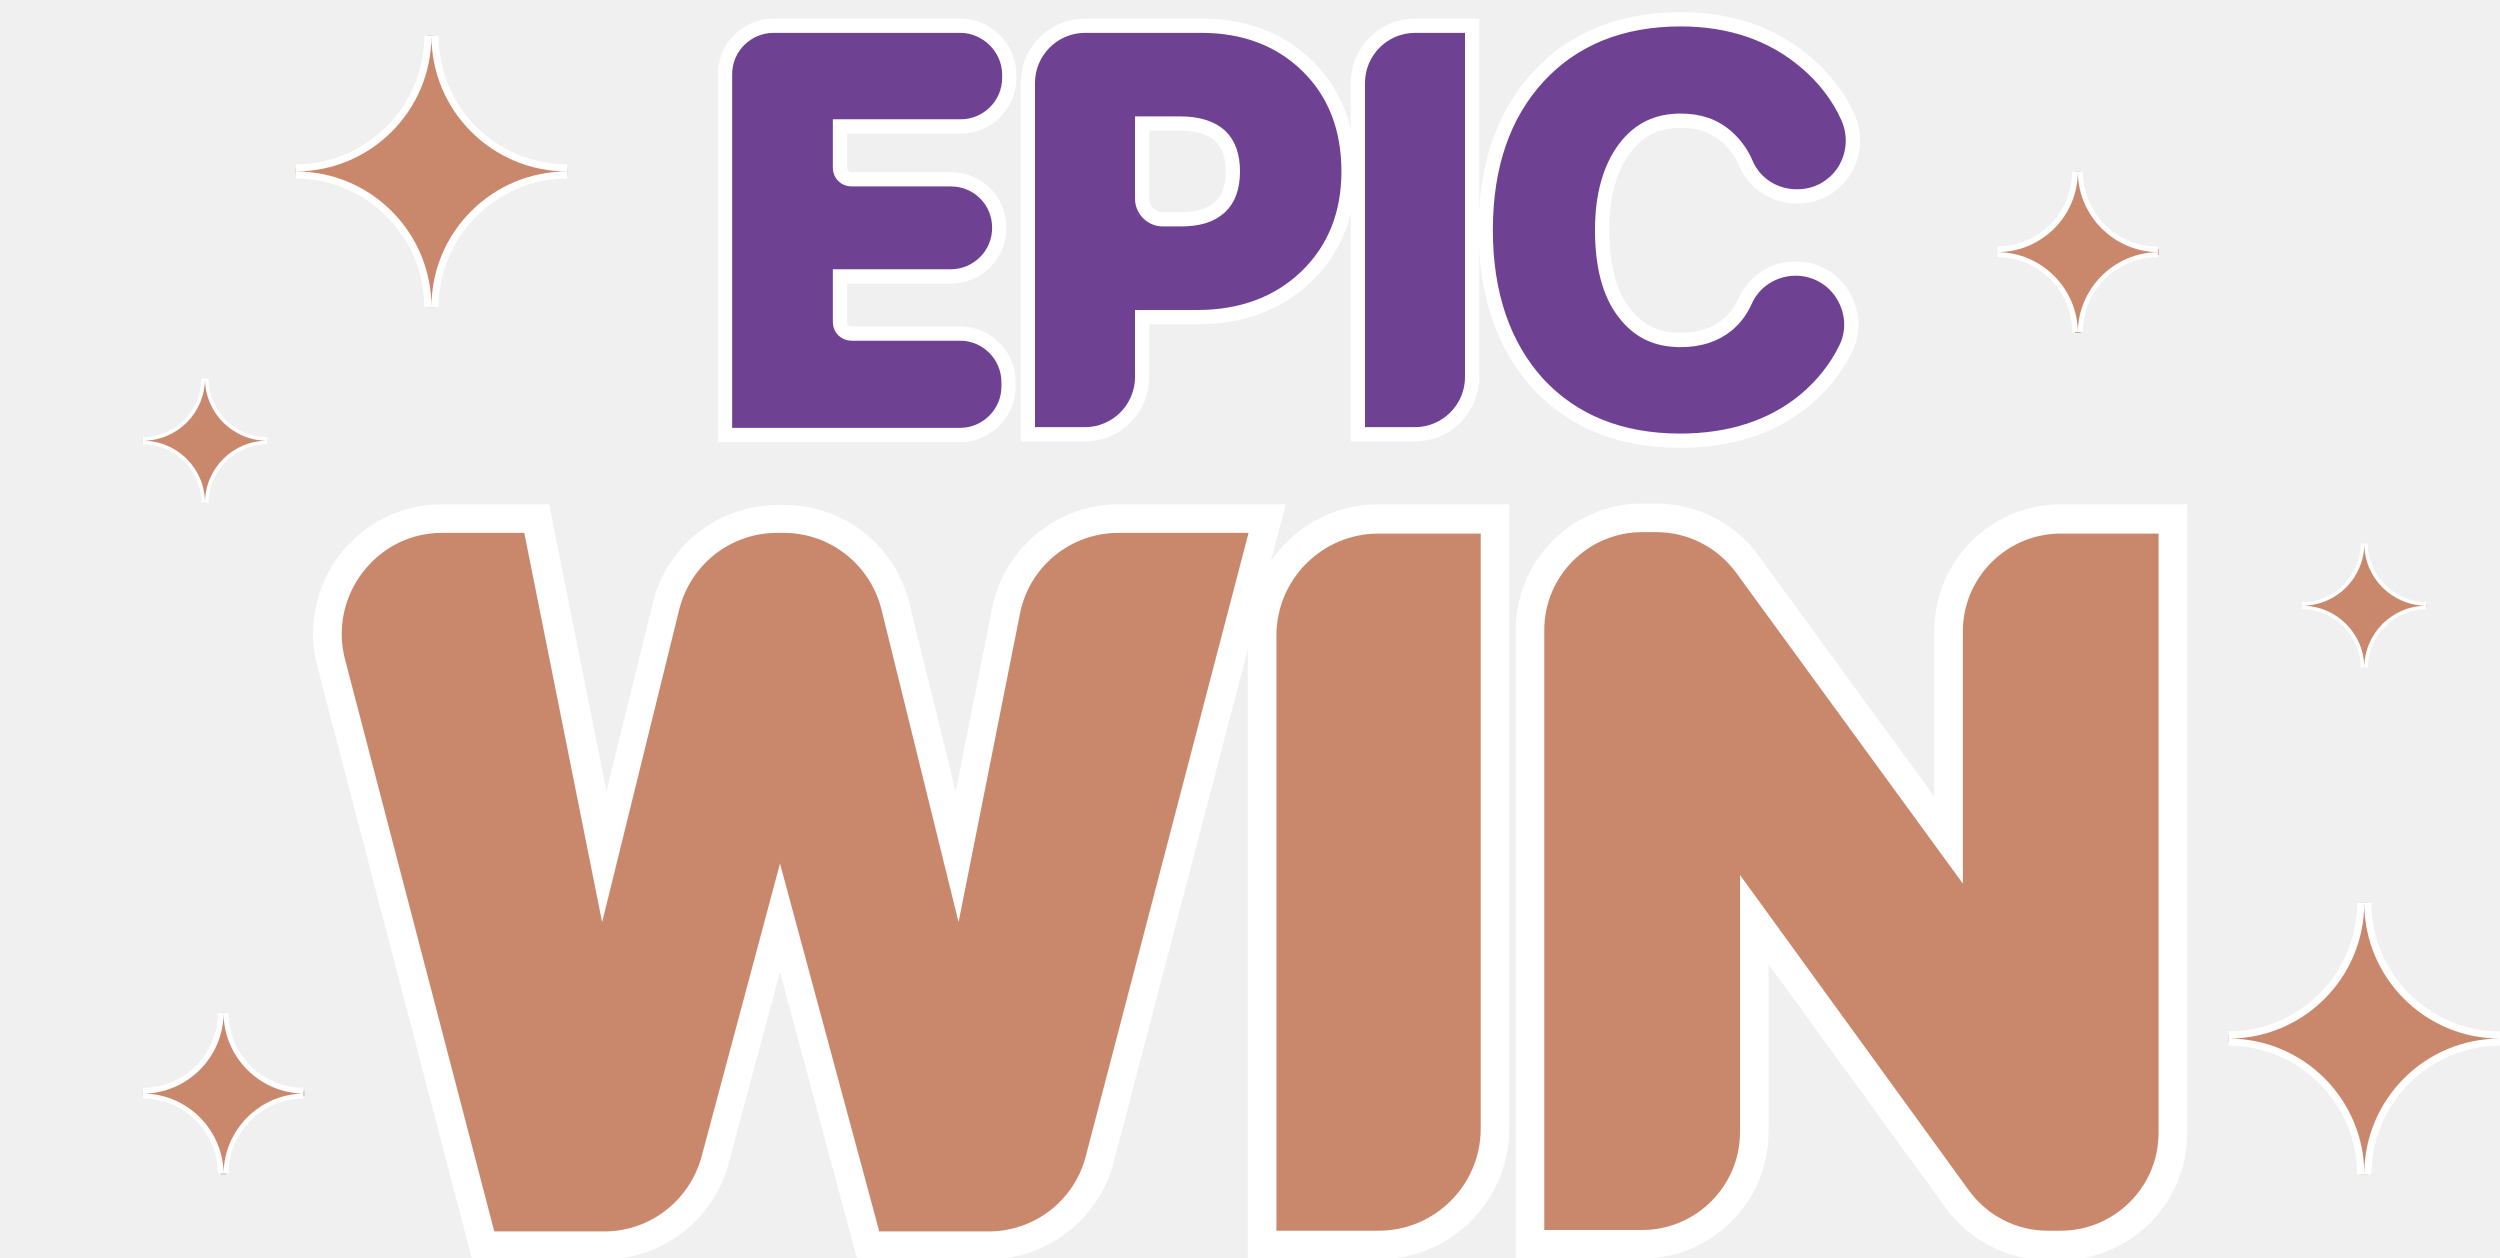
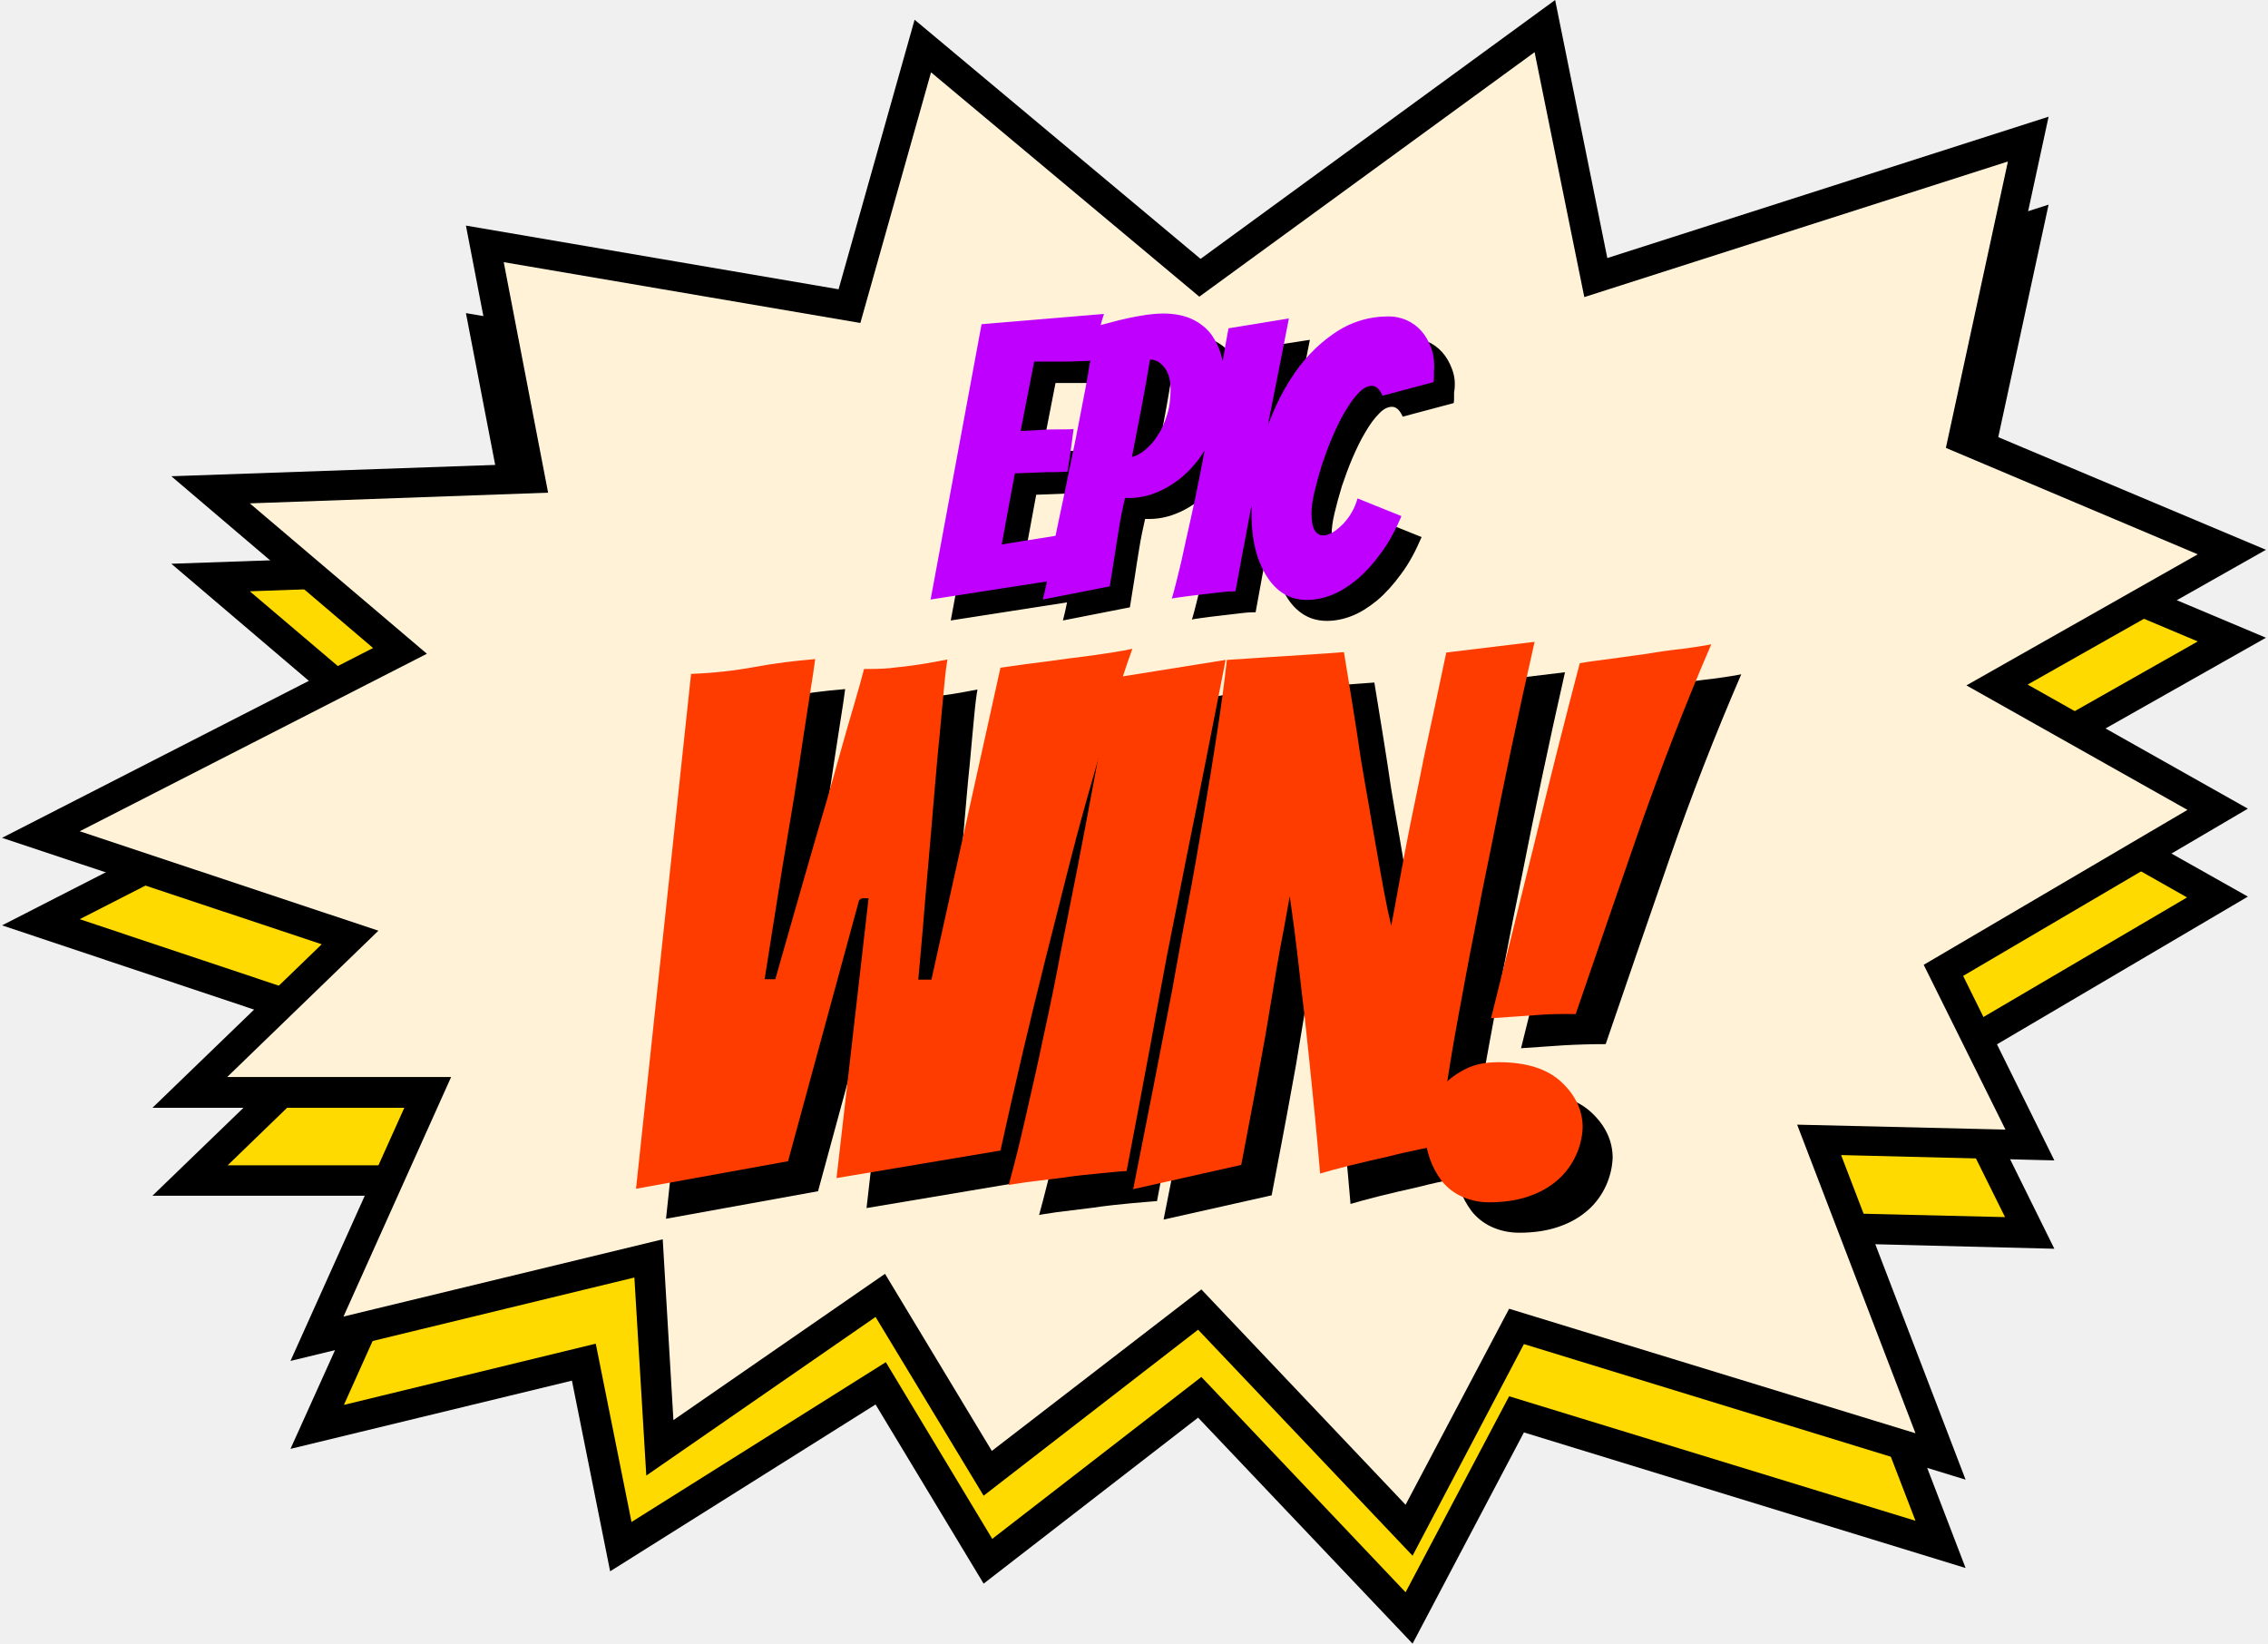
- <svg xmlns="http://www.w3.org/2000/svg" version="1.1" id="Слой_1" x="0px" y="0px" viewBox="0 0 350 176" style="enable-background:new 0 0 350 176;" xml:space="preserve">
+ <svg xmlns="http://www.w3.org/2000/svg" version="1.1" id="Слой_1" x="0px" y="0px" viewBox="0 0 552 400" style="enable-background:new 0 0 552 400;" xml:space="preserve">
  <style type="text/css">
- 	.sst5{fill:#C9886B;}
- 	.sst6{fill:#FFFFFF;}
- 	.sst7{fill:#6F4192;stroke:#FFFFFF;stroke-width:2;}
+ 	.sstt8{fill:#FFDA00;}
+ 	.sstt9{fill:#FFF2D7;}
+ 	.sstt10{fill:#FF3C00;}
+ 	.sstt11{fill:#C000FF;}
</style>
  <g>
    <g>
-       <path class="sst5" d="M121.6,174.4l-12.4-45.8l-9.1,33.9c-1.9,7-8.3,11.9-15.5,11.9H67.7L46.4,92.8c-1.3-4.9-0.2-9.9,2.8-13.9    c3.1-4,7.7-6.2,12.7-6.2h13.2l9.5,47.3l8.7-35.1c1.8-7.2,8.2-12.2,15.6-12.2h0.9c7.4,0,13.8,5,15.6,12.2L134,120l6.9-34.4    c1.5-7.5,8.1-12.9,15.8-12.9h20.8L154,162.4c-1.8,7.1-8.2,12-15.5,12H121.6z" />
-       <path class="sst6" d="M174.8,74.6L152,161.9c-1.6,6.2-7.2,10.5-13.6,10.5h-15.3l-13.9-51.5L98.2,162c-1.7,6.1-7.2,10.4-13.6,10.4    H69.2L48.3,92.3c-1.1-4.2-0.2-8.7,2.5-12.2c2.7-3.5,6.7-5.5,11.1-5.5h11.5l10.9,54.5l10.8-43.8c1.6-6.3,7.2-10.7,13.7-10.7h0.9    c6.5,0,12.1,4.4,13.7,10.7l10.8,43.8l8.6-43.2c1.3-6.6,7.1-11.3,13.8-11.3H174.8 M180,70.6h-5.2h-18.2c-8.6,0-16,6.1-17.7,14.5    l-5.1,25.7l-6.5-26.4c-2-8.1-9.2-13.7-17.5-13.7h-0.9c-8.3,0-15.5,5.6-17.5,13.7l-6.5,26.4l-7.4-37l-0.6-3.2h-3.3H61.9    c-5.6,0-10.9,2.6-14.3,7c-3.4,4.5-4.6,10.2-3.2,15.6l20.9,80.1l0.8,3h3.1h15.4c8.1,0,15.3-5.5,17.4-13.4l7.2-26.8l10,37.2l0.8,3    h3.1h15.3c8.2,0,15.4-5.6,17.5-13.5l22.8-87.2L180,70.6L180,70.6z" />
+       <g>
+         <g>
+           <g>
+             <polygon class="sstt8" points="206.7,95.8 224.6,32.5 292.1,89 376,27.7 388.4,89 493.6,55.2 477.8,128.2 543.2,155.7 486.1,188        539.7,218.3 473,257.5 494.1,300 442.7,298.8 472.3,375.9 369.1,344.2 343,393.7 292.1,340.1 240.5,380 214.3,336.7        151.1,376.4 142.1,331.5 77.2,347.2 104.2,287.3 46.2,287.3 85.3,249.6 10,224.5 97.3,179.8 51.3,140.6 129,137.8 118,80.7             " />
+             <path d="M343.8,400l-52.2-55l-52.2,40.4l-26.3-43.6l-64.6,40.6l-9.3-46.4l-68.5,16.6L98.5,291H37.1l41.2-39.8L0.5,225.2       L90.8,179l-49.1-41.8l82.9-2.9l-11.2-58.1l90.7,15.5l18.5-65.6l69.6,58.2l86.3-62.9l12.7,62.8l107.4-34.4L482.1,126l69.4,29.2       l-58,32.8l53.6,30.2L477.8,259l22.2,44.9l-51.9-1.3l30.3,79l-107.5-33L343.8,400z M292.4,335.1l49.7,52.4l25.2-47.7l98.9,30.3       L437.3,295l50.7,1.2l-19.9-40.1l64.2-37.7L478.6,188l56.3-31.9l-61.3-25.8l15.1-69.7l-103.1,33l-12.1-59.6l-81.6,59.5L226.6,39       l-17.2,61l-86.8-14.8l10.8,56.1l-72.6,2.6l43.1,36.6l-84.5,43.2L92.2,248l-36.8,35.6h54.5l-26.2,58.3L145,327l8.7,43.4       l61.9-38.9l25.9,43L292.4,335.1z" />
+           </g>
+         </g>
+       </g>
+       <g>
+         <g>
+           <g>
+             <polygon class="sstt9" points="206.7,74.5 224.6,11.2 292.1,67.6 376,6.4 388.4,67.6 493.6,33.9 477.8,106.8 543.2,134.3        486.1,166.7 539.7,196.9 473,236.2 494.1,278.7 442.7,277.4 472.3,354.5 369.1,322.8 343,372.4 292.1,318.7 240.5,358.6        214.3,315.3 160.6,352.4 157.9,306.3 77.2,325.9 104.2,265.9 46.2,265.9 85.3,228.2 10,203.1 97.3,158.4 51.3,119.2 129,116.4        118,59.3      " />
+             <path d="M343.8,378.6l-52.2-55l-52.2,40.4l-26.3-43.5l-55.8,38.6l-2.9-48.2l-83.7,20.3l27.7-61.6H37.1l41.2-39.8L0.5,203.9       l90.3-46.2l-49.1-41.8l82.9-2.9l-11.2-58.1l90.7,15.5l18.5-65.6l69.6,58.2L378.5,0l12.7,62.8l107.4-34.4l-16.5,76.2l69.4,29.2       l-58,32.8l53.6,30.2l-69.3,40.7l22.2,44.9l-51.9-1.3l30.3,79l-107.5-33L343.8,378.6z M292.4,313.8l49.7,52.4l25.2-47.7       l98.9,30.3l-28.8-75.1l50.7,1.2l-19.9-40.1l64.2-37.7l-53.8-30.3l56.3-31.9L473.6,109l15.1-69.7l-103.1,33l-12.1-59.6       l-81.6,59.5l-65.3-54.6l-17.2,61l-86.8-14.8l10.8,56.1l-72.6,2.6l43.1,36.6l-84.5,43.2l72.7,24.2l-36.8,35.6h54.5l-26.2,58.3       l77.7-18.8l2.6,44l51.5-35.6l26,43.1L292.4,313.8z" />
+           </g>
+         </g>
+       </g>
    </g>
    <g>
-       <path class="sst5" d="M176.6,174.4V89c0-9,7.3-16.3,16.3-16.3h16.3V158c0,9-7.3,16.3-16.3,16.3H176.6z" />
-       <path class="sst6" d="M207.3,74.6V158c0,7.9-6.4,14.3-14.3,14.3h-14.3V89c0-7.9,6.4-14.3,14.3-14.3H207.3 M211.3,70.6h-4h-14.3    c-10.1,0-18.3,8.2-18.3,18.3v83.4v4h4h14.3c10.1,0,18.3-8.2,18.3-18.3V74.6V70.6L211.3,70.6z" />
-     </g>
-     <g>
-       <path class="sst5" d="M286.7,174.4c-5,0-9.8-2.4-12.7-6.5l-28.4-39.1v29.8c0,8.7-7.1,15.7-15.7,15.7h-15.7v-86    c0-8.7,7.1-15.7,15.7-15.7h2c5,0,9.8,2.4,12.7,6.5l28.2,38.6V88.4c0-8.7,7.1-15.7,15.7-15.7h15.7v86c0,8.7-7.1,15.7-15.7,15.7    H286.7z" />
-       <path class="sst6" d="M302.2,74.6v84c0,7.6-6.2,13.7-13.7,13.7h-1.8c-4.4,0-8.5-2.1-11.1-5.7l-32-44.1v36c0,7.6-6.2,13.7-13.7,13.7    h-13.7v-84c0-7.6,6.2-13.7,13.7-13.7h2c4.4,0,8.5,2.1,11.1,5.6l31.8,43.6V88.4c0-7.6,6.2-13.7,13.7-13.7H302.2 M306.2,70.6h-4    h-13.7c-9.8,0-17.7,8-17.7,17.7v23.2l-24.6-33.7c-3.3-4.6-8.7-7.3-14.3-7.3h-2c-9.8,0-17.7,8-17.7,17.7v84v4h4h13.7    c9.8,0,17.7-8,17.7-17.7V135l24.8,34.1c3.3,4.6,8.7,7.3,14.3,7.3h1.8c9.8,0,17.7-8,17.7-17.7v-84V70.6L306.2,70.6z" />
+       <g>
+         <g>
+           <g>
+             <path d="M162.1,296.6l13.4-125.3c0,0,0,0,0,0c5.5-0.2,10.7-0.8,15.6-1.7c4.9-0.9,9.7-1.5,14.6-1.9c0,0.1-0.2,1.3-0.5,3.6       c-0.4,2.3-0.8,5.3-1.4,9c-0.6,3.7-1.2,7.9-1.9,12.5c-0.7,4.6-1.7,11-3.1,19.1c-1.4,8.1-3.1,19.4-5.4,33.7c0,0,0,0,0,0h2.6       c0,0,0,0,0,0c3.1-10.8,5.6-19.7,7.6-26.6c2-6.9,3.6-12.5,4.9-16.8c1.2-4.3,2.4-8.4,3.5-12.4c1.1-4,2.2-7.7,3.2-11.1       c1-3.4,1.8-6.3,2.4-8.6c0,0,0,0,0,0l1.6,0c2.1,0,4.3-0.1,6.4-0.4c2.2-0.2,4.2-0.5,6.2-0.8c1.9-0.3,4-0.7,6.1-1.1c0,0,0,0,0,0       c-0.2,1.1-0.5,3.2-0.8,6.5c-0.3,3.3-0.7,7.3-1.1,11.9c-0.5,4.6-0.9,9.8-1.4,15.4c-0.5,5.6-0.9,11.1-1.4,16.4       c-0.5,5.4-0.9,10.4-1.3,15.3c-0.4,4.8-0.8,8.9-1.1,12.4c0,0,0,0,0,0l3.2,0c0,0,0,0,0,0l16.8-75.9c0,0,0,0,0,0       c4-0.6,7.9-1.1,11.8-1.6c3.4-0.5,6.9-0.9,10.6-1.4c3.6-0.5,6.9-1,9.7-1.6c0,0,0,0,0,0c-1.8,4.9-3.5,10.4-5.3,16.5       c-1.8,6.1-3.6,12.4-5.5,19.1c-1.9,6.7-3.7,13.5-5.4,20.3c-1.7,6.8-3.4,13.4-5,19.8c-3.8,15.1-7.4,30.5-10.9,46.4c0,0,0,0,0,0       l-39.9,6.7c0,0,0,0,0,0l7.8-68.1c0,0,0,0,0,0h-1.3c-0.5,0-1,0.3-1.1,0.8l-17.2,63.2c0,0,0,0,0,0L162.1,296.6       C162.1,296.6,162.1,296.6,162.1,296.6z" />
+             <path d="M275.6,292.8c-3.1,0.3-6.2,0.6-9.5,1.1c-3.3,0.4-6.3,0.8-8.9,1.1c-2.6,0.4-4.1,0.6-4.3,0.7c1.4-5.1,2.8-10.7,4.2-16.9       c1.4-6.2,2.9-12.6,4.3-19.4c1.5-6.8,2.9-13.6,4.2-20.6c1.4-6.9,2.7-13.6,4-20.1c2.9-15.1,5.8-30.5,8.6-46.4c0,0,0,0,0,0       l27.5-4.4c0,0,0,0,0,0c-3.1,15.8-6.1,31.2-9.2,46.4c-1.3,6.5-2.6,13.2-4,20.1c-1.4,6.9-2.6,13.8-3.9,20.6       c-1.2,6.8-2.5,13.4-3.7,19.9c-1.2,6.4-2.3,12.2-3.3,17.4C280.7,292.4,278.7,292.5,275.6,292.8z" />
+             <path d="M283.2,296.8c3.3-16.6,6.5-32.8,9.5-48.5c1.2-6.6,2.4-13.5,3.8-20.7c1.4-7.2,2.6-14.4,3.8-21.4       c1.2-7,2.3-13.8,3.3-20.3c1-6.5,1.8-12.5,2.4-17.9c0,0,0,0,0,0c3.6-0.2,7.2-0.5,10.6-0.7c3.1-0.2,6.2-0.4,9.4-0.6       c3.2-0.2,6-0.4,8.5-0.6c1.5,9.1,2.9,17.7,4.1,25.9c0.6,3.5,1.2,7.2,1.9,11c0.6,3.8,1.3,7.5,1.9,11c0.6,3.5,1.2,6.9,1.8,10.1       c0.6,3.2,1.2,6.1,1.8,8.6c0.5-2.5,1-5.3,1.6-8.6c0.6-3.2,1.2-6.6,1.9-10.2c0.7-3.6,1.4-7.3,2.2-11c0.8-3.8,1.5-7.4,2.2-10.9       c1.8-8.2,3.6-16.8,5.5-25.8l21.5-2.6c-4,17.6-7.5,34.4-10.6,50.1c-1.4,6.8-2.8,13.7-4.1,20.6c-1.4,6.9-2.6,13.7-3.8,20.1       c-1.2,6.5-2.2,12.4-3,17.9c-0.8,5.5-1.5,10.1-1.9,13.9c-0.4,0-1.7,0.3-4.1,0.8c-2.4,0.5-5.2,1.1-8.3,1.9       c-3.1,0.7-6.2,1.4-9.4,2.2c-3.1,0.8-5.4,1.4-7,1.9c-0.8-9.5-1.7-18.6-2.6-27.2c-0.4-3.6-0.8-7.4-1.2-11.3       c-0.5-3.9-0.9-7.6-1.3-11.1c-0.4-3.5-0.8-6.9-1.2-10c-0.4-3.1-0.8-5.7-1.1-7.9c-0.4,2.1-0.8,4.7-1.4,7.8       c-0.6,3.1-1.2,6.3-1.8,9.8c-0.6,3.5-1.2,7.1-1.8,10.8c-0.6,3.7-1.2,7.3-1.9,10.9c-1.5,8.4-3.2,17.1-4.9,26.1L283.2,296.8z" />
+             <path d="M390.9,288.5c-1,2.2-2.4,4.2-4.3,5.9c-1.9,1.7-4.2,3.1-7.1,4.1c-2.8,1-6.1,1.5-9.7,1.5c-2.5,0-4.7-0.5-6.7-1.4       c-2-0.9-3.6-2.2-4.9-3.8c-1.2-1.6-2.2-3.4-2.9-5.4c-0.7-2-1.1-4-1.1-6c0-2.2,0.4-4.4,1.1-6.4c0.7-2.1,1.8-3.9,3.3-5.5       c1.5-1.6,3.3-2.9,5.5-4c2.2-1.1,4.8-1.6,7.9-1.6c6.8,0,11.9,1.6,15.4,4.9c3.4,3.2,5.1,6.9,5.1,11       C392.4,284,391.9,286.3,390.9,288.5z M380.4,254.4c-3.4,0.2-6.8,0.5-10.2,0.7c0,0,0,0,0,0c3.6-14.5,7.2-28.9,10.7-43.2       c3.5-14.4,7.1-28.8,10.9-43.2c2.2-0.4,4.8-0.7,7.7-1.1c2.9-0.4,5.8-0.8,8.7-1.2c2.9-0.5,5.8-0.9,8.6-1.2c2.8-0.4,5.1-0.7,7-1.1       c-6.4,14.8-12.2,29.7-17.4,44.7c-5.2,15-10.4,30.1-15.6,45.3c0,0,0,0,0,0C387.3,254.1,383.8,254.2,380.4,254.4z" />
+           </g>
+         </g>
+         <g>
+           <g>
+             <path class="sstt10" d="M154.8,289.3L168.2,164c5.5-0.2,10.7-0.8,15.6-1.7c4.9-0.9,9.7-1.5,14.6-1.9c0,0.1-0.2,1.3-0.5,3.6       c-0.4,2.3-0.8,5.3-1.4,9c-0.6,3.7-1.2,7.9-1.9,12.5c-0.7,4.6-1.7,11-3.1,19.1c-1.4,8.1-3.1,19.4-5.4,33.7l2.6,0       c3.1-10.8,5.6-19.7,7.6-26.6c2-6.9,3.6-12.5,4.9-16.8c1.2-4.3,2.4-8.4,3.5-12.4c1.1-4,2.2-7.7,3.2-11.1c1-3.4,1.8-6.3,2.4-8.6       l1.6,0c2.1,0,4.3-0.1,6.4-0.4c2.2-0.2,4.2-0.5,6.2-0.8c1.9-0.3,4-0.7,6.1-1.1c0,0,0,0,0,0c-0.2,1.1-0.5,3.2-0.8,6.5       c-0.3,3.3-0.7,7.3-1.1,11.9c-0.5,4.6-0.9,9.8-1.4,15.4c-0.5,5.6-0.9,11.1-1.4,16.4c-0.5,5.4-0.9,10.4-1.3,15.3       c-0.4,4.8-0.8,8.9-1.1,12.4l3.2,0l16.8-75.9c4-0.6,7.9-1.1,11.8-1.6c3.4-0.5,6.9-0.9,10.6-1.4c3.6-0.5,6.9-1,9.7-1.6       c-1.8,4.9-3.5,10.4-5.3,16.5c-1.8,6.1-3.6,12.4-5.5,19.1c-1.9,6.7-3.7,13.5-5.4,20.3c-1.7,6.8-3.4,13.4-5,19.8       c-3.8,15.1-7.4,30.5-10.9,46.4l-39.9,6.7l7.8-68.1c0,0-1.3,0-1.3,0c-0.5,0-1,0.3-1.1,0.8l-17.2,63.2L154.8,289.3z" />
+             <path class="sstt10" d="M268.2,285.5c-3.1,0.3-6.2,0.6-9.5,1.1c-3.3,0.4-6.3,0.8-8.9,1.1c-2.6,0.4-4.1,0.6-4.3,0.7       c1.4-5.1,2.8-10.7,4.2-16.9c1.4-6.2,2.9-12.6,4.3-19.4c1.5-6.8,2.9-13.6,4.2-20.6c1.4-6.9,2.7-13.6,4-20.1       c2.9-15.1,5.8-30.5,8.6-46.4l27.5-4.4c-3.1,15.8-6.1,31.2-9.2,46.4c-1.3,6.5-2.6,13.2-4,20.1c-1.4,6.9-2.6,13.8-3.9,20.6       c-1.2,6.8-2.5,13.4-3.7,19.9c-1.2,6.4-2.3,12.2-3.3,17.4C273.4,285,271.3,285.2,268.2,285.5z" />
+             <path class="sstt10" d="M275.8,289.4C275.8,289.4,275.8,289.4,275.8,289.4c3.3-16.6,6.5-32.8,9.5-48.5c1.2-6.6,2.4-13.5,3.8-20.7       c1.4-7.2,2.6-14.4,3.8-21.4c1.2-7,2.3-13.8,3.3-20.3c1-6.5,1.8-12.5,2.4-17.9c0,0,0,0,0,0c3.6-0.2,7.2-0.5,10.6-0.7       c3.1-0.2,6.2-0.4,9.4-0.6c3.2-0.2,6-0.4,8.5-0.6c1.5,9.1,2.9,17.7,4.1,25.9c0.6,3.5,1.2,7.2,1.9,11c0.6,3.8,1.3,7.5,1.9,11       c0.6,3.5,1.2,6.9,1.8,10.1c0.6,3.2,1.2,6.1,1.8,8.6c0.5-2.5,1-5.3,1.6-8.6c0.6-3.2,1.2-6.6,1.9-10.2c0.7-3.6,1.4-7.3,2.2-11       c0.8-3.8,1.5-7.4,2.2-10.9c1.8-8.2,3.6-16.8,5.5-25.8c0,0,0,0,0,0l21.5-2.6c0,0,0,0,0,0c-4,17.6-7.5,34.4-10.6,50.1       c-1.4,6.8-2.8,13.7-4.1,20.6c-1.4,6.9-2.6,13.7-3.8,20.1c-1.2,6.5-2.2,12.4-3,17.9c-0.8,5.5-1.5,10.1-1.9,13.9       c-0.4,0-1.7,0.3-4.1,0.8c-2.4,0.5-5.2,1.1-8.3,1.9c-3.1,0.7-6.2,1.4-9.4,2.2c-3.1,0.8-5.4,1.4-7,1.9       c-0.8-9.5-1.7-18.6-2.6-27.2c-0.4-3.6-0.8-7.4-1.2-11.3c-0.5-3.9-0.9-7.6-1.3-11.1c-0.4-3.5-0.8-6.9-1.2-10       c-0.4-3.1-0.8-5.7-1.1-7.9c0,0,0,0,0,0c-0.4,2.1-0.8,4.7-1.4,7.8c-0.6,3.1-1.2,6.3-1.8,9.8c-0.6,3.5-1.2,7.1-1.8,10.8       c-0.6,3.7-1.2,7.3-1.9,10.9c-1.5,8.4-3.2,17.1-4.9,26.1c0,0,0,0,0,0L275.8,289.4z" />
+             <path class="sstt10" d="M383.6,281.1c-1,2.2-2.4,4.2-4.3,5.9c-1.9,1.7-4.2,3.1-7.1,4.1c-2.8,1-6.1,1.5-9.7,1.5       c-2.5,0-4.7-0.5-6.7-1.4c-2-0.9-3.6-2.2-4.9-3.8c-1.2-1.6-2.2-3.4-2.9-5.4c-0.7-2-1.1-4-1.1-6c0-2.2,0.4-4.4,1.1-6.4       c0.7-2.1,1.8-3.9,3.3-5.5c1.5-1.6,3.3-2.9,5.5-4c2.2-1.1,4.8-1.6,7.9-1.6c6.8,0,11.9,1.6,15.4,4.9c3.4,3.2,5.1,6.9,5.1,11       C385.1,276.7,384.6,278.9,383.6,281.1z M373.1,247.1c-3.4,0.2-6.8,0.5-10.2,0.7c0,0,0,0,0,0c3.6-14.5,7.2-28.9,10.7-43.2       c3.5-14.4,7.1-28.8,10.9-43.2c2.2-0.4,4.8-0.7,7.7-1.1c2.9-0.4,5.8-0.8,8.7-1.2c2.9-0.5,5.8-0.9,8.6-1.2c2.8-0.4,5.1-0.7,7-1.1       c0,0,0,0,0,0c-6.4,14.8-12.1,29.7-17.4,44.7c-5.2,15-10.4,30.1-15.6,45.3c0,0,0,0,0,0C379.9,246.7,376.5,246.8,373.1,247.1z" />
+           </g>
+         </g>
+       </g>
+       <path d="M353.4,89.8c-0.6-1.6-1.4-3-2.4-4.1c-1-1.1-2.2-2-3.6-2.6c-1.4-0.6-2.8-0.9-4.3-0.9c-4.9,0-9.4,1.4-13.4,4.2    c-4.1,2.8-7.6,6.5-10.5,11.1c-2.2,3.4-4,7.2-5.5,11.2c0.1-0.4,0.2-0.8,0.2-1.2c1.6-8.1,3.3-16.4,4.9-24.8L304.1,85    c-0.5,2.7-1,5.4-1.4,8c-0.1-0.3-0.1-0.5-0.2-0.8c-0.5-2.1-1.4-4-2.5-5.6c-1.2-1.6-2.8-2.9-4.7-3.8c-1.9-0.9-4.3-1.4-7.1-1.4    c-1.6,0-3.4,0.2-5.2,0.5c-1.9,0.3-3.7,0.7-5.4,1.1c-1.5,0.4-3.1,0.8-4.6,1.2c0.2-0.9,0.5-1.8,0.8-2.7L243.8,84l-12.4,67l28.3-4.4    c-0.3,1.5-0.6,2.9-1,4.4l16.3-3.2c0.4-2.5,0.8-5,1.2-7.5c0.3-2.1,0.7-4.5,1.1-7c0.4-2.5,0.9-4.8,1.4-7h1c3,0,5.9-0.8,8.7-2.3    c2.8-1.5,5.3-3.5,7.4-6.1c0.9-1,1.6-2.1,2.3-3.2c-0.4,1.9-0.7,3.8-1.1,5.7c-0.7,3.7-1.5,7.4-2.3,11c-0.8,3.6-1.6,7.1-2.3,10.4    c-0.8,3.3-1.5,6.3-2.3,9c0.1-0.1,0.9-0.2,2.3-0.4c1.4-0.2,3-0.4,4.8-0.6c1.8-0.2,3.5-0.4,5.1-0.6c1.6-0.2,2.7-0.2,3.3-0.2    c0.5-2.8,1.1-5.9,1.7-9.3c0.7-3.4,1.3-7,2-10.6c0.1-0.3,0.1-0.6,0.2-1c0,0.7,0,1.4,0,2.1c0,3.5,0.4,6.5,1.1,9.1    c0.7,2.6,1.7,4.7,2.9,6.5c1.2,1.8,2.6,3.1,4.2,4c1.6,0.9,3.4,1.3,5.3,1.3c1.9,0,4-0.4,6-1.2c2.1-0.8,4.1-2.1,6.2-3.8    c2-1.7,4-3.9,5.8-6.4c1.9-2.5,3.5-5.5,5-9l-10.7-4.3c-0.3,1.1-0.7,2.1-1.3,3.2c-0.6,1.1-1.3,2-2.1,2.9c-0.8,0.8-1.6,1.5-2.5,2.1    c-0.9,0.5-1.7,0.8-2.4,0.8c-0.9,0-1.6-0.4-2.1-1.2c-0.5-0.8-0.8-2.2-0.8-4.2c0-1.3,0.2-3,0.7-5.1c0.5-2.1,1.1-4.3,1.8-6.6    c0.8-2.3,1.6-4.6,2.6-6.9c1-2.3,2-4.4,3.1-6.2c1.1-1.9,2.2-3.4,3.3-4.5c1.1-1.2,2.2-1.7,3.2-1.7c1,0,1.9,0.8,2.6,2.4l12.4-3.3    c0.1-0.4,0.1-0.9,0.1-1.3c0-0.4,0-0.8,0-1.2C354.3,93.2,354,91.4,353.4,89.8z M268.5,104.3c-0.7,3.6-1.4,7.4-2.2,11.1    c-0.8,3.8-1.5,7.4-2.2,10.7c-0.7,3.1-1.3,6.3-2,9.5l-13.1,2.1l3.2-17.3c1.9-0.1,3.7-0.1,5.4-0.2c1.4-0.1,2.9-0.1,4.3-0.1    c1.4,0,2.4-0.1,3.1-0.1c0.3-1.8,0.6-3.5,0.8-5.2c0.2-1.7,0.5-3.4,0.7-5.2c-0.7,0.1-1.8,0.1-3.2,0.1c-1.4,0-2.9,0-4.2,0.1    c-1.7,0.1-3.5,0.2-5.5,0.3l3.3-16.9c1,0,2.2,0,3.5,0c1.4,0,2.7,0,4,0c1.3,0,2.6-0.1,3.7-0.1c1,0,1.8-0.1,2.5-0.1    c-0.1,0.3-0.1,0.5-0.2,0.8C269.9,97.1,269.2,100.6,268.5,104.3z M289.2,106c-0.6,1.9-1.3,3.7-2.3,5.1c-0.9,1.5-2,2.7-3.1,3.6    c-1.1,0.9-2.2,1.5-3.2,1.7c0.8-4.2,1.6-8.2,2.3-11.9c0.7-3.7,1.4-7.6,2.1-11.8c1.3,0,2.4,0.6,3.4,1.8c1,1.2,1.6,3,1.6,5.3    C290.1,102,289.8,104,289.2,106z" />
+       <path class="sstt11" d="M348.3,84.6c-0.6-1.6-1.4-3-2.4-4.1c-1-1.1-2.2-2-3.6-2.6c-1.4-0.6-2.8-0.9-4.3-0.9c-4.9,0-9.4,1.4-13.4,4.2    c-4.1,2.8-7.6,6.5-10.5,11.1c-2.2,3.4-4,7.2-5.5,11.2c0.1-0.4,0.2-0.8,0.2-1.2c1.6-8.1,3.3-16.4,4.9-24.8l-14.7,2.4    c-0.5,2.7-1,5.4-1.4,8c-0.1-0.3-0.1-0.5-0.2-0.8c-0.5-2.1-1.4-4-2.5-5.6c-1.2-1.6-2.8-2.9-4.7-3.8c-1.9-0.9-4.3-1.4-7.1-1.4    c-1.6,0-3.4,0.2-5.2,0.5c-1.9,0.3-3.7,0.7-5.4,1.1c-1.5,0.4-3.1,0.8-4.6,1.2c0.2-0.9,0.5-1.8,0.8-2.7l-29.8,2.5l-12.4,67l28.3-4.4    c-0.3,1.5-0.6,2.9-1,4.4l16.3-3.2c0.4-2.5,0.8-5,1.2-7.5c0.3-2.1,0.7-4.5,1.1-7c0.4-2.5,0.9-4.8,1.4-7h1c3,0,5.9-0.8,8.7-2.3    c2.8-1.5,5.3-3.5,7.4-6.1c0.9-1,1.6-2.1,2.3-3.2c-0.4,1.9-0.7,3.8-1.1,5.7c-0.7,3.7-1.5,7.4-2.3,11c-0.8,3.6-1.6,7.1-2.3,10.4    c-0.8,3.3-1.5,6.3-2.3,9c0.1-0.1,0.9-0.2,2.3-0.4c1.4-0.2,3-0.4,4.8-0.6c1.8-0.2,3.5-0.4,5.1-0.6c1.6-0.2,2.7-0.2,3.3-0.2    c0.5-2.8,1.1-5.9,1.7-9.3c0.7-3.4,1.3-7,2-10.6c0.1-0.3,0.1-0.6,0.2-1c0,0.7,0,1.4,0,2.1c0,3.5,0.4,6.5,1.1,9.1    c0.7,2.6,1.7,4.7,2.9,6.5c1.2,1.8,2.6,3.1,4.2,4c1.6,0.9,3.4,1.3,5.3,1.3c1.9,0,4-0.4,6-1.2c2.1-0.8,4.1-2.1,6.2-3.8    c2-1.7,4-3.9,5.8-6.4c1.9-2.5,3.5-5.5,5-9l-10.7-4.3c-0.3,1.1-0.7,2.1-1.3,3.2c-0.6,1.1-1.3,2-2.1,2.9c-0.8,0.8-1.6,1.5-2.5,2.1    c-0.9,0.5-1.7,0.8-2.4,0.8c-0.9,0-1.6-0.4-2.1-1.2c-0.5-0.8-0.8-2.2-0.8-4.2c0-1.3,0.2-3,0.7-5.1c0.5-2.1,1.1-4.3,1.8-6.6    c0.8-2.3,1.6-4.6,2.6-6.9c1-2.3,2-4.4,3.1-6.2c1.1-1.9,2.2-3.4,3.3-4.5c1.1-1.2,2.2-1.7,3.2-1.7c1,0,1.9,0.8,2.6,2.4l12.4-3.3    c0.1-0.4,0.1-0.9,0.1-1.3c0-0.4,0-0.8,0-1.2C349.2,88.1,348.9,86.2,348.3,84.6z M263.3,99.1c-0.7,3.6-1.4,7.4-2.2,11.1    c-0.8,3.8-1.5,7.4-2.2,10.7c-0.7,3.1-1.3,6.3-2,9.5l-13.1,2.1l3.2-17.3c1.9-0.1,3.7-0.1,5.4-0.2c1.4-0.1,2.9-0.1,4.3-0.1    c1.4,0,2.4-0.1,3.1-0.1c0.3-1.8,0.6-3.5,0.8-5.2c0.2-1.7,0.5-3.4,0.7-5.2c-0.7,0.1-1.8,0.1-3.2,0.1c-1.4,0-2.9,0-4.2,0.1    c-1.7,0.1-3.5,0.2-5.5,0.3l3.3-16.9c1,0,2.2,0,3.5,0c1.4,0,2.7,0,4,0c1.3,0,2.6-0.1,3.7-0.1c1,0,1.8-0.1,2.5-0.1    c-0.1,0.3-0.1,0.5-0.2,0.8C264.7,92,264,95.5,263.3,99.1z M284.1,100.8c-0.6,1.9-1.3,3.7-2.3,5.1c-0.9,1.5-2,2.7-3.1,3.6    c-1.1,0.9-2.2,1.5-3.2,1.7c0.8-4.2,1.6-8.2,2.3-11.9c0.7-3.7,1.4-7.6,2.1-11.8c1.3,0,2.4,0.6,3.4,1.8c1,1.2,1.6,3,1.6,5.3    C284.9,96.8,284.7,98.9,284.1,100.8z" />
    </g>
  </g>
-   <g>
-     <path class="sst7" d="M134.4,3.6h-26.1c-3.7,0-6.8,3-6.8,6.8v50.5h32.9c3.7,0,6.8-3,6.8-6.8v-0.6c0-3.7-3-6.8-6.8-6.8h-15.2   c-0.9,0-1.6-0.7-1.6-1.6v-6.4h15.5c3.7,0,6.8-3,6.8-6.8s-3-6.8-6.8-6.8h-13.9c-0.9,0-1.6-0.7-1.6-1.6v-5.8h16.9   c3.7,0,6.8-3,6.8-6.8v-0.6C141.2,6.6,138.1,3.6,134.4,3.6z" />
-     <path class="sst7" d="M168.2,3.6h-16.3c-4.4,0-8,3.6-8,8v49.2h8c4.4,0,8-3.6,8-8v-8.4h7.7c6.2,0,11.3-1.9,15.2-5.6   c4-3.8,6-8.8,6-14.8c0-6-1.9-11-5.8-14.8C179.2,5.5,174.2,3.6,168.2,3.6z M172.6,24c0,2.2-0.6,3.9-1.8,5l0,0   c-1.3,1.2-3.1,1.7-5.5,1.7h-2.5c-1.6,0-2.9-1.3-2.9-2.9V17.3h5.4c2.4,0,4.3,0.6,5.5,1.7C172,20.1,172.6,21.8,172.6,24z" />
-     <path class="sst7" d="M190.1,11.6v49.2h8c4.4,0,8-3.6,8-8V3.6h-8C193.7,3.6,190.1,7.2,190.1,11.6z" />
-     <path class="sst7" d="M251.4,37.6c-3.1,0-5.9,1.8-7.1,4.6c-0.6,1.3-1.4,2.4-2.5,3.3c-1.7,1.4-3.9,2.1-6.5,2.1   c-3.4,0-5.9-1.2-7.9-3.8c-2.1-2.7-3.1-6.6-3.1-11.6c0-4.9,1.1-8.7,3.2-11.5c2-2.6,4.5-3.8,7.8-3.8c2.6,0,4.7,0.7,6.5,2.3   c1.1,1,2,2.2,2.6,3.6c1.2,2.9,4,4.7,7.2,4.7c2.7,0,5.1-1.3,6.6-3.6c1.4-2.3,1.6-5,0.5-7.5c-1.3-2.9-3.3-5.5-5.9-7.7   c-4.7-4-10.6-6-17.5-6c-8.3,0-15,2.7-19.9,8c-4.9,5.3-7.4,12.5-7.4,21.5c0,9,2.5,16.2,7.3,21.5c4.9,5.3,11.6,8,19.9,8   c7,0,12.9-1.9,17.5-5.7c2.4-2,4.4-4.5,5.7-7.2c1.2-2.4,1-5.2-0.4-7.5C256.6,39,254.1,37.6,251.4,37.6z" />
-   </g>
-   <g>
-     <path class="sst5" d="M59.9,43c0-10.2-8.3-18.5-18.5-18.5v-1c10.2,0,18.5-8.3,18.5-18.5h1c0,10.2,8.3,18.5,18.5,18.5v1   c-10.2,0-18.5,8.3-18.5,18.5H59.9z" />
-     <path class="sst6" d="M60.4,5c0,10.5,8.5,19,19,19c-10.5,0-19,8.5-19,19c0-10.5-8.5-19-19-19C51.9,24,60.4,15.5,60.4,5 M61.4,5h-2   c0,9.9-8.1,18-18,18v2c9.9,0,18,8.1,18,18h2c0-9.9,8.1-18,18-18v-2C69.5,23,61.4,15,61.4,5L61.4,5z" />
-   </g>
-   <g>
-     <path class="sst5" d="M330.5,164.4c0-10.2-8.3-18.5-18.5-18.5v-1c10.2,0,18.5-8.3,18.5-18.5h1c0,10.2,8.3,18.5,18.5,18.5v1   c-10.2,0-18.5,8.3-18.5,18.5H330.5z" />
-     <path class="sst6" d="M331,126.4c0,10.5,8.5,19,19,19c-10.5,0-19,8.5-19,19c0-10.5-8.5-19-19-19C322.5,145.4,331,136.9,331,126.4    M332,126.4h-2c0,9.9-8.1,18-18,18v2c9.9,0,18,8.1,18,18h2c0-9.9,8.1-18,18-18v-2C340.1,144.4,332,136.3,332,126.4L332,126.4z" />
-   </g>
-   <g>
-     <path class="sst5" d="M290.5,46.6c0-6-4.9-10.9-10.9-10.9v-0.8c6,0,10.9-4.9,10.9-10.9h0.8c0,6,4.9,10.9,10.9,10.9v0.8   c-6,0-10.9,4.9-10.9,10.9H290.5z" />
-     <path class="sst6" d="M290.9,24c0,6.2,5.1,11.3,11.3,11.3c-6.2,0-11.3,5.1-11.3,11.3c0-6.2-5.1-11.3-11.3-11.3   C285.8,35.3,290.9,30.3,290.9,24 M291.6,24h-1.5c0,5.8-4.7,10.5-10.5,10.5v1.5c5.8,0,10.5,4.7,10.5,10.5h1.5   c0-5.8,4.7-10.5,10.5-10.5v-1.5C296.4,34.6,291.6,29.8,291.6,24L291.6,24z" />
-   </g>
-   <g>
-     <path class="sst5" d="M30.9,164.4c0-6-4.9-10.9-10.9-10.9v-0.8c6,0,10.9-4.9,10.9-10.9h0.8c0,6,4.9,10.9,10.9,10.9v0.8   c-6,0-10.9,4.9-10.9,10.9H30.9z" />
-     <path class="sst6" d="M31.3,141.8c0,6.2,5.1,11.3,11.3,11.3c-6.2,0-11.3,5.1-11.3,11.3c0-6.2-5.1-11.3-11.3-11.3   C26.2,153.1,31.3,148,31.3,141.8 M32,141.8h-1.5c0,5.8-4.7,10.5-10.5,10.5v1.5c5.8,0,10.5,4.7,10.5,10.5H32   c0-5.8,4.7-10.5,10.5-10.5v-1.5C36.7,152.3,32,147.6,32,141.8L32,141.8z" />
-   </g>
-   <g>
-     <path class="sst5" d="M28.4,70.4c0-4.7-3.8-8.4-8.4-8.4v-0.5c4.7,0,8.4-3.8,8.4-8.4h0.5c0,4.7,3.8,8.4,8.4,8.4V62   c-4.7,0-8.4,3.8-8.4,8.4H28.4z" />
-     <path class="sst6" d="M28.7,53c0,4.8,3.9,8.7,8.7,8.7c-4.8,0-8.7,3.9-8.7,8.7c0-4.8-3.9-8.7-8.7-8.7C24.8,61.7,28.7,57.8,28.7,53    M29.2,53h-1c0,4.5-3.7,8.2-8.2,8.2v1c4.5,0,8.2,3.7,8.2,8.2h1c0-4.5,3.7-8.2,8.2-8.2v-1C32.9,61.2,29.2,57.5,29.2,53L29.2,53z" />
-   </g>
-   <g>
-     <path class="sst5" d="M330.8,93.5c0-4.7-3.8-8.4-8.4-8.4v-0.5c4.7,0,8.4-3.8,8.4-8.4h0.5c0,4.7,3.8,8.4,8.4,8.4v0.5   c-4.7,0-8.4,3.8-8.4,8.4H330.8z" />
-     <path class="sst6" d="M331,76.1c0,4.8,3.9,8.7,8.7,8.7c-4.8,0-8.7,3.9-8.7,8.7c0-4.8-3.9-8.7-8.7-8.7C327.1,84.8,331,80.9,331,76.1    M331.5,76.1h-1c0,4.5-3.7,8.2-8.2,8.2v1c4.5,0,8.2,3.7,8.2,8.2h1c0-4.5,3.7-8.2,8.2-8.2v-1C335.2,84.3,331.5,80.6,331.5,76.1   L331.5,76.1z" />
-   </g>
</svg>
